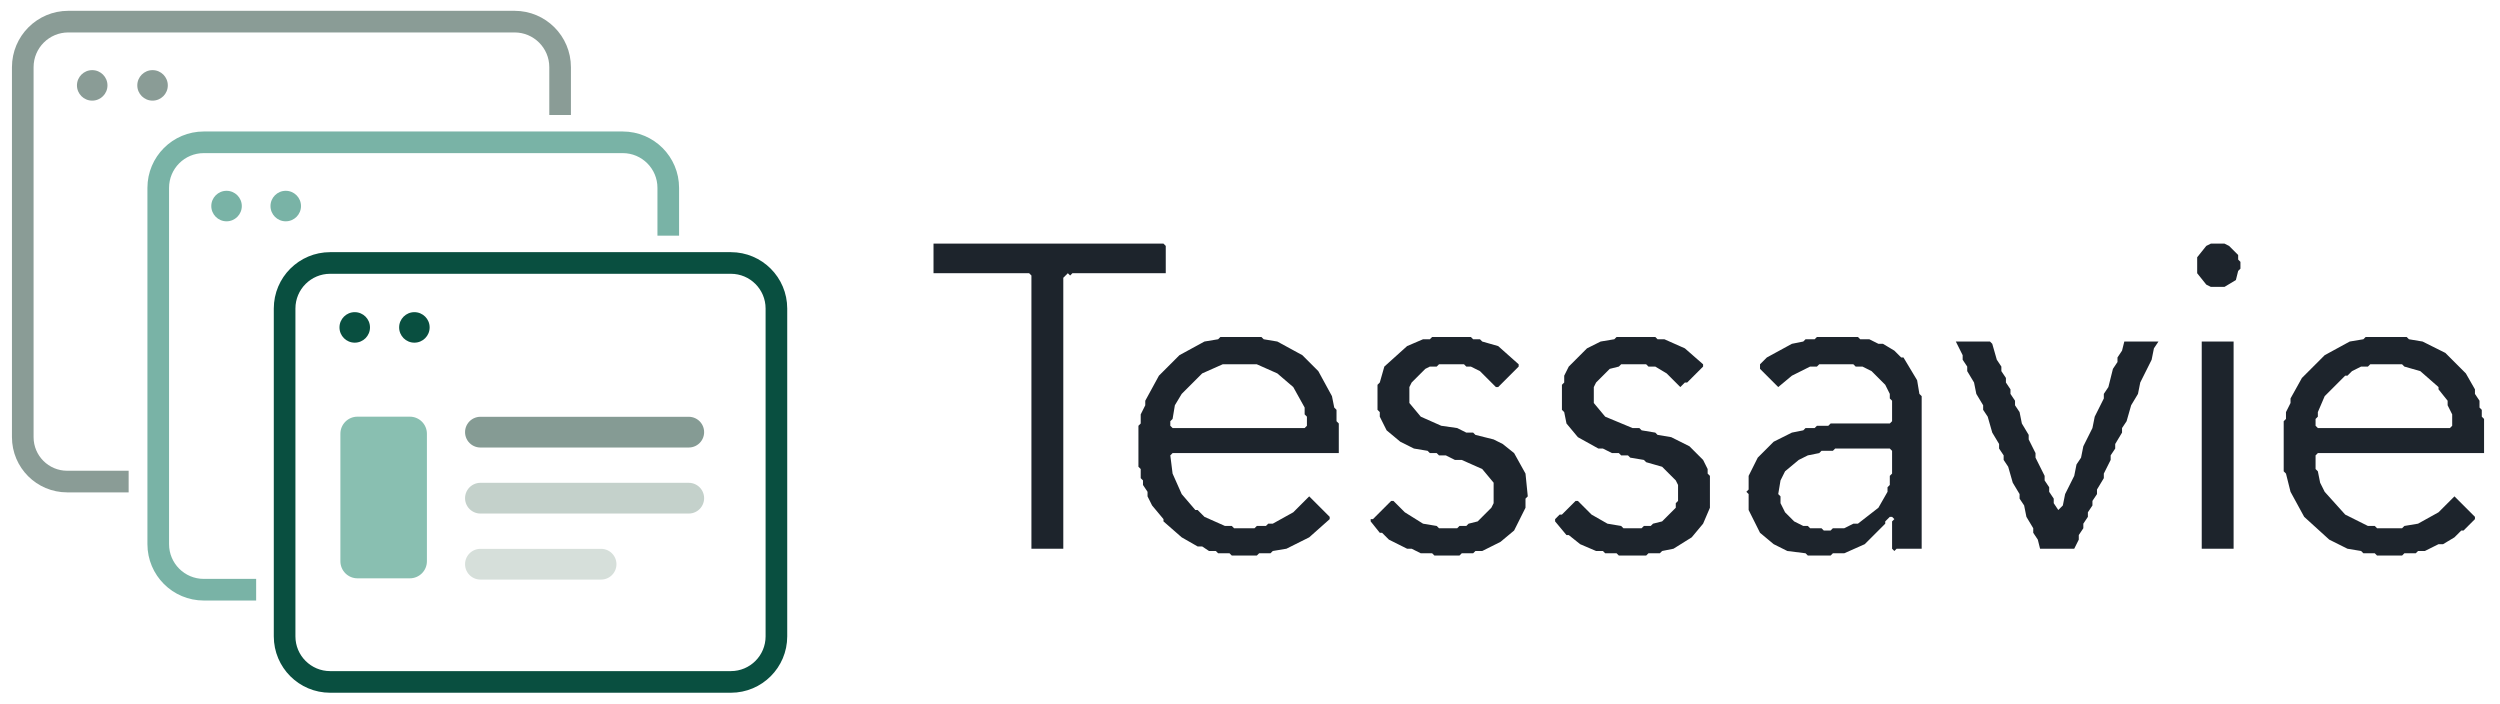
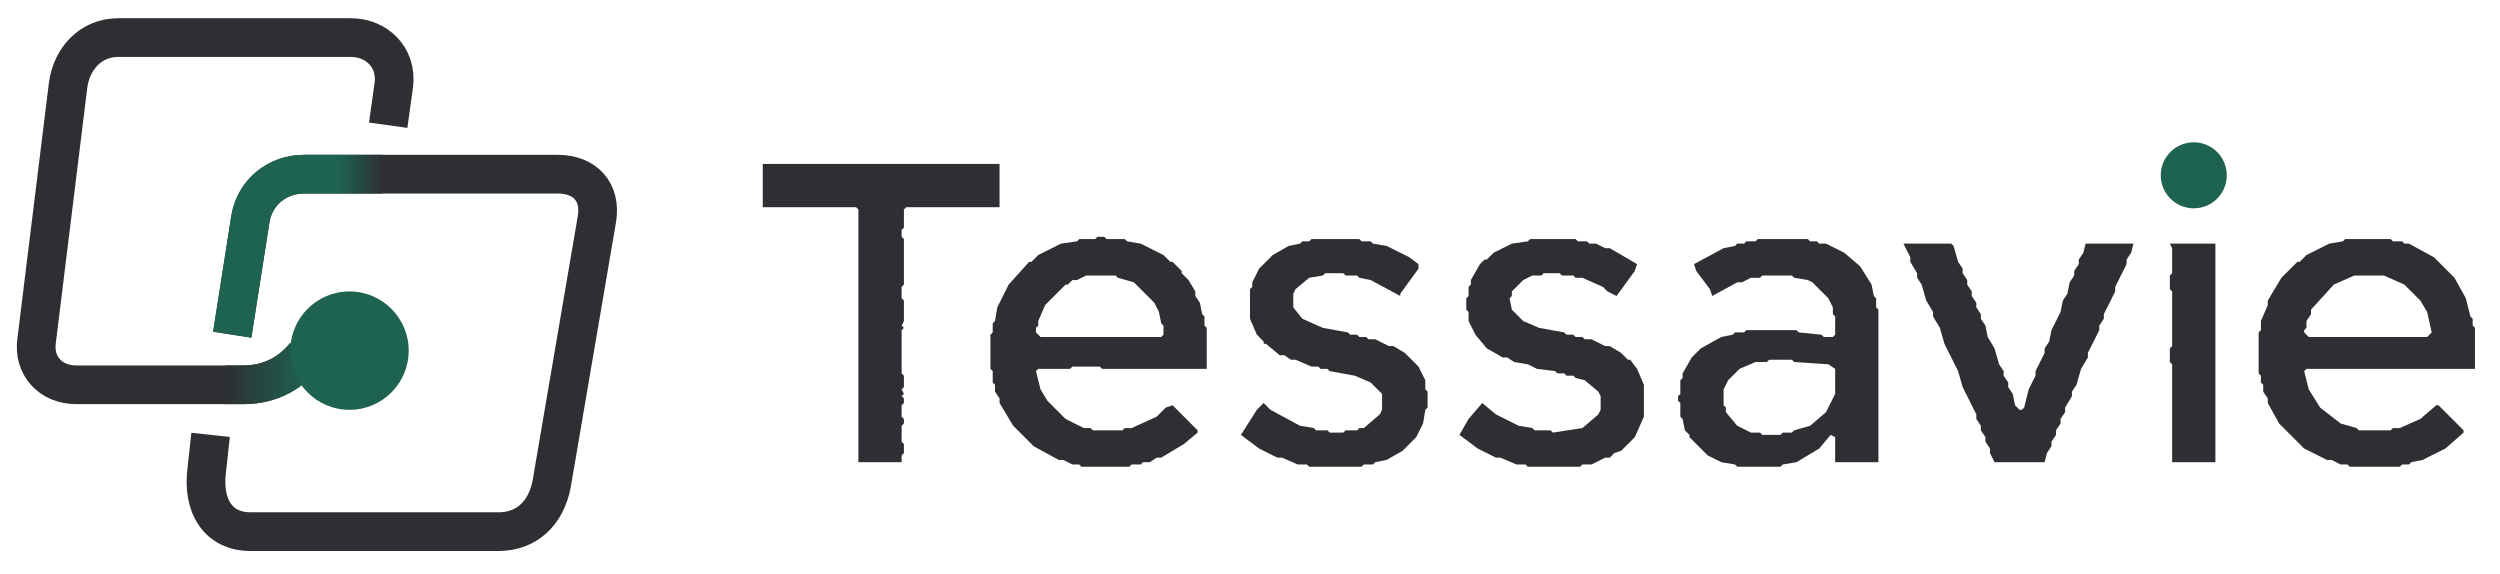
- <svg xmlns="http://www.w3.org/2000/svg" viewBox="182 385 1098 309">
-   <g fill="none" stroke-width="9.5" stroke-linejoin="round">
-     <path d="M238.5 596.5h-27a19.5 19.5 0 0 1-19.5-19.5V414.5a20 20 0 0 1 20-20h196a20 20 0 0 1 20 20v21" stroke="#8a9c96" />
-     <path d="M294.5 644h-23a20 20 0 0 1-20-20V467.5a20 20 0 0 1 20-20h184a20 20 0 0 1 20 20v21" stroke="#79b3a6" />
-     <rect x="307" y="500.5" width="216" height="184" rx="20" stroke="#094f40" />
+ <svg xmlns="http://www.w3.org/2000/svg" viewBox="300 346 1098 252">
+   <defs>
+     <linearGradient id="front-join" gradientUnits="userSpaceOnUse" x1="449" y1="423" x2="468" y2="423">
+       <stop stop-color="#1d634f" />
+       <stop offset="1" stop-color="#2d2f33" />
+     </linearGradient>
+     <linearGradient id="back-join" gradientUnits="userSpaceOnUse" x1="399" y1="515" x2="435" y2="515">
+       <stop stop-color="#2d2f33" />
+       <stop offset="1" stop-color="#1d634f" />
+     </linearGradient>
+   </defs>
+   <g fill="none" stroke="#2d2f33" stroke-width="17" stroke-linejoin="round">
+     <path d="M470.5 401 473 383c1.3-11.7-7.4-20.5-19-20.5H352c-12 0-20.5 9-22.1 21L316.1 495.5c-1.6 11 6 19.5 17.4 19.5H407c12 0 21-5.5 27-13" />
+     <path d="M392.5 537l-1.7 15.5c-2 16 5.2 27 19.2 27H519c12 0 20.8-7.8 23.3-21l19.9-116.5c1.8-11.5-5-19.5-17.4-19.5H433.5c-11.7 0-21.5 7.9-23.5 19.5l-8 51" />
+     <path d="M399 515h8c12 0 21-5.5 27-13" stroke="url(#back-join)" />
+     <path d="M402 493l8-51c2-11.6 11.8-19.5 23.5-19.5H468" stroke="url(#front-join)" />
  </g>
-   <g fill="#8a9c96">
-     <circle cx="222.5" cy="422.5" r="6.7" />
-     <circle cx="249" cy="422.5" r="6.7" />
-   </g>
-   <g fill="#79b3a6">
-     <circle cx="281.5" cy="475.5" r="6.7" />
-     <circle cx="307.5" cy="475.5" r="6.7" />
-   </g>
-   <g fill="#094f40">
-     <circle cx="337.8" cy="528.8" r="6.7" />
-     <circle cx="364" cy="528.8" r="6.7" />
-   </g>
-   <rect x="331.5" y="568" width="38" height="71" rx="7.5" fill="#89bfb1" />
-   <g fill="none" stroke-width="13.5" stroke-linecap="round">
-     <path d="M393 574.8h91.5" stroke="#859b94" />
-     <path d="M393 603.8h91.5" stroke="#c4d1cb" />
-     <path d="M393 632.8h53" stroke="#d6dfda" />
-   </g>
-   <path fill="#1d242c" fill-rule="evenodd" d="M1149,535 1149,626 1163,626 1163,535Z M1041,535 1044,541 1044,543 1046,546 1046,548 1049,553 1050,558 1053,563 1053,565 1055,568 1057,575 1060,580 1060,582 1062,585 1062,587 1064,590 1066,597 1069,602 1069,604 1071,607 1072,612 1075,617 1075,619 1077,622 1078,626 1093,626 1095,622 1095,620 1097,617 1097,615 1099,612 1099,610 1101,607 1101,605 1103,602 1103,600 1106,595 1106,593 1109,587 1109,585 1111,582 1111,580 1114,575 1114,573 1116,570 1118,563 1121,558 1122,553 1127,543 1128,538 1130,535 1115,535 1114,539 1112,542 1112,544 1110,547 1108,555 1106,558 1106,560 1102,568 1101,573 1097,581 1096,586 1094,589 1093,594 1089,602 1088,607 1086,609 1084,606 1084,604 1082,601 1082,599 1080,596 1080,594 1076,586 1076,584 1073,578 1073,576 1070,571 1069,566 1067,563 1067,561 1065,558 1065,556 1063,553 1063,551 1061,548 1061,546 1059,543 1057,536 1056,535Z M1214,535 1203,541 1193,551 1188,560 1188,562 1186,566 1186,569 1185,570 1185,592 1186,593 1188,601 1194,612 1205,622 1213,626 1219,627 1220,628 1225,628 1226,629 1237,629 1238,628 1243,628 1244,627 1247,627 1253,624 1255,624 1260,621 1263,618 1264,618 1269,613 1269,612 1260,603 1253,610 1244,615 1238,616 1237,617 1226,617 1225,616 1222,616 1212,611 1203,601 1201,597 1200,592 1199,591 1199,585 1200,584 1273,584 1273,569 1272,568 1272,565 1271,564 1271,561 1269,558 1269,556 1265,549 1256,540 1246,535 1240,534 1239,533 1221,533 1220,534Z M1199,569 1200,568 1200,566 1203,559 1212,550 1213,550 1215,548 1219,546 1222,546 1223,545 1237,545 1238,546 1245,548 1253,555 1253,556 1257,561 1257,563 1259,567 1259,572 1258,573 1200,573 1199,572Z M958,542 955,545 955,547 963,555 969,550 977,546 980,546 981,545 996,545 997,546 1000,546 1004,548 1010,554 1012,558 1012,560 1013,561 1013,570 1012,571 986,571 985,572 980,572 979,573 975,573 974,574 969,575 961,579 954,586 950,594 950,600 949,601 950,602 950,609 955,619 961,624 967,627 975,628 976,629 986,629 987,628 992,628 1001,624 1010,615 1010,614 1012,612 1013,612 1014,613 1013,614 1013,626 1014,627 1015,626 1026,626 1026,559 1025,558 1024,552 1018,542 1017,542 1014,539 1009,536 1007,536 1003,534 999,534 998,533 980,533 979,534 975,534 974,535 969,536Z M1013,583 1013,593 1012,594 1012,598 1011,599 1011,601 1007,608 998,615 996,615 992,617 987,617 986,618 983,618 982,617 977,617 976,616 974,616 970,614 966,610 964,606 964,603 963,602 964,596 966,592 972,587 976,585 981,584 982,583 987,583 988,582 1012,582Z M892,533 891,534 885,535 879,538 871,546 869,550 869,553 868,554 868,565 869,566 870,571 875,577 884,582 886,582 890,584 893,584 894,585 897,585 898,586 904,587 905,588 912,590 918,596 919,598 919,605 918,606 918,608 912,614 908,615 907,616 904,616 903,617 895,617 894,616 888,615 881,611 875,605 874,605 868,611 867,611 865,613 865,614 870,620 871,620 876,624 883,627 886,627 887,628 892,628 893,629 905,629 906,628 911,628 912,627 917,626 925,621 930,615 933,608 933,594 932,593 932,591 930,587 924,581 916,577 910,576 909,575 903,574 902,573 899,573 887,568 882,562 882,555 883,553 889,547 893,546 894,545 905,545 906,546 909,546 914,549 920,555 922,553 923,553 930,546 930,545 922,538 913,534 910,534 909,533Z M811,533 810,534 807,534 800,537 790,546 788,553 787,554 787,565 788,566 788,568 791,574 797,579 803,582 809,583 810,584 813,584 814,585 817,585 821,587 824,587 833,591 838,597 838,606 837,608 831,614 827,615 826,616 823,616 822,617 814,617 813,616 807,615 799,610 794,605 793,605 785,613 784,613 784,614 788,619 789,619 792,622 800,626 802,626 806,628 811,628 812,629 823,629 824,628 829,628 830,627 833,627 841,623 847,618 852,608 852,604 853,603 852,593 847,584 842,580 838,578 830,576 829,575 826,575 822,573 815,572 806,568 801,562 801,555 802,553 808,547 810,546 813,546 814,545 825,545 826,546 828,546 832,548 839,555 840,555 849,546 849,545 840,537 833,535 832,534 829,534 828,533Z M711,535 700,541 691,550 685,561 685,563 683,567 683,571 682,572 682,590 683,591 683,595 684,596 684,598 686,601 686,603 688,607 693,613 693,614 701,621 708,625 710,625 713,627 716,627 717,628 722,628 723,629 734,629 735,628 740,628 741,627 747,626 757,621 766,613 766,612 757,603 750,610 741,615 739,615 738,616 734,616 733,617 724,617 723,616 720,616 711,612 708,609 707,609 701,602 697,593 696,585 697,584 770,584 770,571 769,570 769,565 768,564 767,559 761,548 754,541 743,535 737,534 736,533 718,533 717,534Z M696,570 697,569 698,563 701,558 710,549 719,545 734,545 743,549 750,555 755,564 755,567 756,568 756,572 755,573 697,573 696,572Z M1153,492 1151,493 1147,498 1147,505 1151,510 1153,511 1159,511 1164,508 1165,504 1166,503 1166,500 1165,499 1165,497 1161,493 1159,492Z M592,492 592,505 634,505 635,506 635,626 649,626 649,507 651,505 652,506 653,505 694,505 694,493 693,492Z" />
+   <circle cx="453.5" cy="500" r="26" fill="#1d634f" />
+   <path fill="#2d2f33" fill-rule="evenodd" d="M1253,453 1254,455 1254,466 1253,467 1253,473 1254,474 1254,498 1253,499 1253,505 1254,506 1254,549 1273,549 1273,453Z M1136,453 1139,459 1139,461 1142,466 1142,468 1144,471 1146,478 1149,483 1149,485 1152,490 1154,497 1160,509 1162,516 1168,528 1168,530 1170,533 1170,535 1172,538 1172,540 1174,543 1174,545 1176,549 1198,549 1199,545 1201,542 1201,540 1203,537 1203,535 1205,532 1205,530 1207,527 1207,525 1210,520 1210,518 1212,515 1214,508 1217,503 1217,501 1222,491 1222,489 1224,486 1224,484 1229,474 1229,472 1234,462 1234,460 1236,457 1237,453 1216,453 1215,457 1213,460 1213,462 1211,465 1211,467 1209,470 1208,475 1206,478 1205,483 1201,491 1200,496 1198,499 1198,501 1194,509 1194,511 1191,517 1189,525 1188,526 1187,526 1185,524 1184,519 1182,516 1182,514 1180,511 1180,509 1178,506 1176,499 1173,494 1172,489 1170,486 1170,484 1168,481 1168,479 1166,476 1166,474 1164,471 1164,469 1162,466 1162,464 1160,461 1158,454 1157,453Z M1323,453 1313,458 1310,461 1309,461 1302,468 1296,478 1296,480 1293,487 1293,491 1292,492 1292,510 1293,511 1293,514 1294,515 1294,518 1296,521 1296,523 1301,532 1312,543 1322,548 1324,548 1328,550 1331,550 1332,551 1354,551 1355,550 1358,550 1359,549 1364,548 1374,543 1382,536 1382,535 1371,524 1370,524 1363,530 1354,534 1351,534 1350,535 1336,535 1335,534 1328,532 1319,525 1314,517 1312,509 1313,508 1387,508 1387,490 1386,489 1386,486 1385,485 1383,477 1378,468 1369,459 1358,453 1356,453 1355,452 1351,452 1350,451 1330,451 1329,452Z M1312,491 1313,490 1313,487 1315,484 1315,482 1325,471 1334,467 1347,467 1356,471 1363,478 1366,483 1368,492 1366,494 1314,494 1312,492Z M1044,462 1045,465 1051,473 1052,476 1063,470 1065,470 1069,468 1073,468 1074,467 1087,467 1088,468 1094,469 1096,470 1103,477 1105,481 1105,484 1106,485 1106,493 1105,494 1101,494 1100,493 1090,492 1089,491 1067,491 1066,492 1062,492 1061,493 1056,494 1047,499 1043,503 1039,510 1039,512 1038,513 1038,519 1037,520 1037,522 1038,523 1038,529 1039,530 1040,535 1042,537 1042,538 1050,546 1056,549 1062,550 1063,551 1082,551 1083,550 1089,549 1099,543 1104,537 1106,538 1106,549 1125,549 1125,482 1124,481 1124,477 1123,476 1122,471 1117,463 1110,457 1102,453 1099,453 1098,452 1095,452 1094,451 1072,451 1071,452 1067,452 1066,453 1063,453 1062,454 1057,455Z M1057,517 1059,513 1064,508 1071,505 1076,505 1077,504 1087,504 1088,505 1103,506 1106,508 1106,519 1102,527 1095,533 1088,535 1087,536 1083,536 1082,537 1074,537 1073,536 1069,536 1063,533 1058,527 1058,525 1057,524Z M964,453 956,457 953,460 952,460 950,462 946,469 946,471 945,472 945,476 944,477 944,482 945,483 945,487 948,493 953,499 960,503 962,503 965,505 971,506 975,508 983,509 984,510 987,510 988,511 991,511 992,512 996,513 1002,518 1003,520 1003,526 1002,528 995,534 982,536 981,535 974,535 973,534 967,533 957,528 951,523 945,530 941,537 949,543 957,547 959,547 966,550 970,550 971,551 994,551 995,550 999,550 1005,547 1007,547 1009,545 1012,544 1018,538 1022,529 1022,515 1019,508 1016,504 1015,504 1012,501 1007,498 1005,498 999,495 996,495 995,494 992,494 991,493 988,493 987,492 976,490 969,487 964,482 963,477 964,476 964,474 969,469 973,467 977,467 978,466 985,466 986,467 991,467 992,468 995,468 1004,472 1006,474 1010,476 1018,465 1019,462 1007,455 1005,455 1001,453 998,453 997,452 993,452 992,451 972,451 971,452Z M866,454 859,458 853,464 850,470 850,472 849,473 849,486 852,493 855,496 855,497 856,497 862,502 864,502 867,504 869,504 876,507 879,507 880,508 883,508 884,509 895,511 902,514 907,519 907,526 906,528 899,534 897,534 896,535 891,535 890,536 884,536 883,535 878,535 877,534 871,533 858,526 855,523 852,526 845,537 853,543 861,547 863,547 870,550 874,550 875,551 898,551 899,550 903,550 904,549 909,548 916,544 922,538 925,532 926,526 927,525 927,518 926,517 926,513 923,507 917,501 912,498 910,498 904,495 901,495 900,494 897,494 896,493 893,493 892,492 881,490 872,486 868,481 868,475 869,473 875,468 881,467 882,466 890,466 891,467 896,467 897,468 902,469 915,476 915,475 923,464 923,462 919,459 909,454 903,453 902,452 898,452 897,451 876,451 875,452 872,452 871,453Z M766,453 756,458 753,461 752,461 743,471 738,481 737,487 736,488 736,492 735,493 735,508 736,509 736,514 737,515 737,518 739,521 739,523 745,533 754,542 765,548 767,548 771,550 774,550 775,551 796,551 797,550 801,550 802,549 805,549 808,547 810,547 820,541 826,536 826,535 815,524 812,525 808,529 797,534 794,534 793,535 780,535 779,534 776,534 768,530 760,522 757,517 755,509 756,508 770,508 771,507 783,507 784,508 830,508 830,490 829,489 829,485 828,484 827,479 825,476 825,474 822,469 819,466 819,465 815,461 814,461 811,458 801,453 795,452 794,451 786,451 785,450 782,450 781,451 774,451 773,452Z M755,490 756,489 756,487 759,480 768,471 769,471 771,469 773,469 777,467 790,467 791,468 798,470 807,479 809,483 810,488 811,489 811,493 810,494 757,494 755,492Z M635,418 635,437 676,437 677,438 677,549 696,549 696,546 697,545 697,541 696,540 696,533 697,532 697,530 696,529 696,524 697,523 697,521 696,520 697,519 696,517 697,516 697,511 696,510 696,491 697,490 696,489 697,487 697,478 696,477 696,472 697,471 697,451 696,450 696,447 697,446 697,438 698,437 739,437 739,418Z" />
+   <circle cx="1263.5" cy="423" r="14.5" fill="#1d634f" />
</svg>
